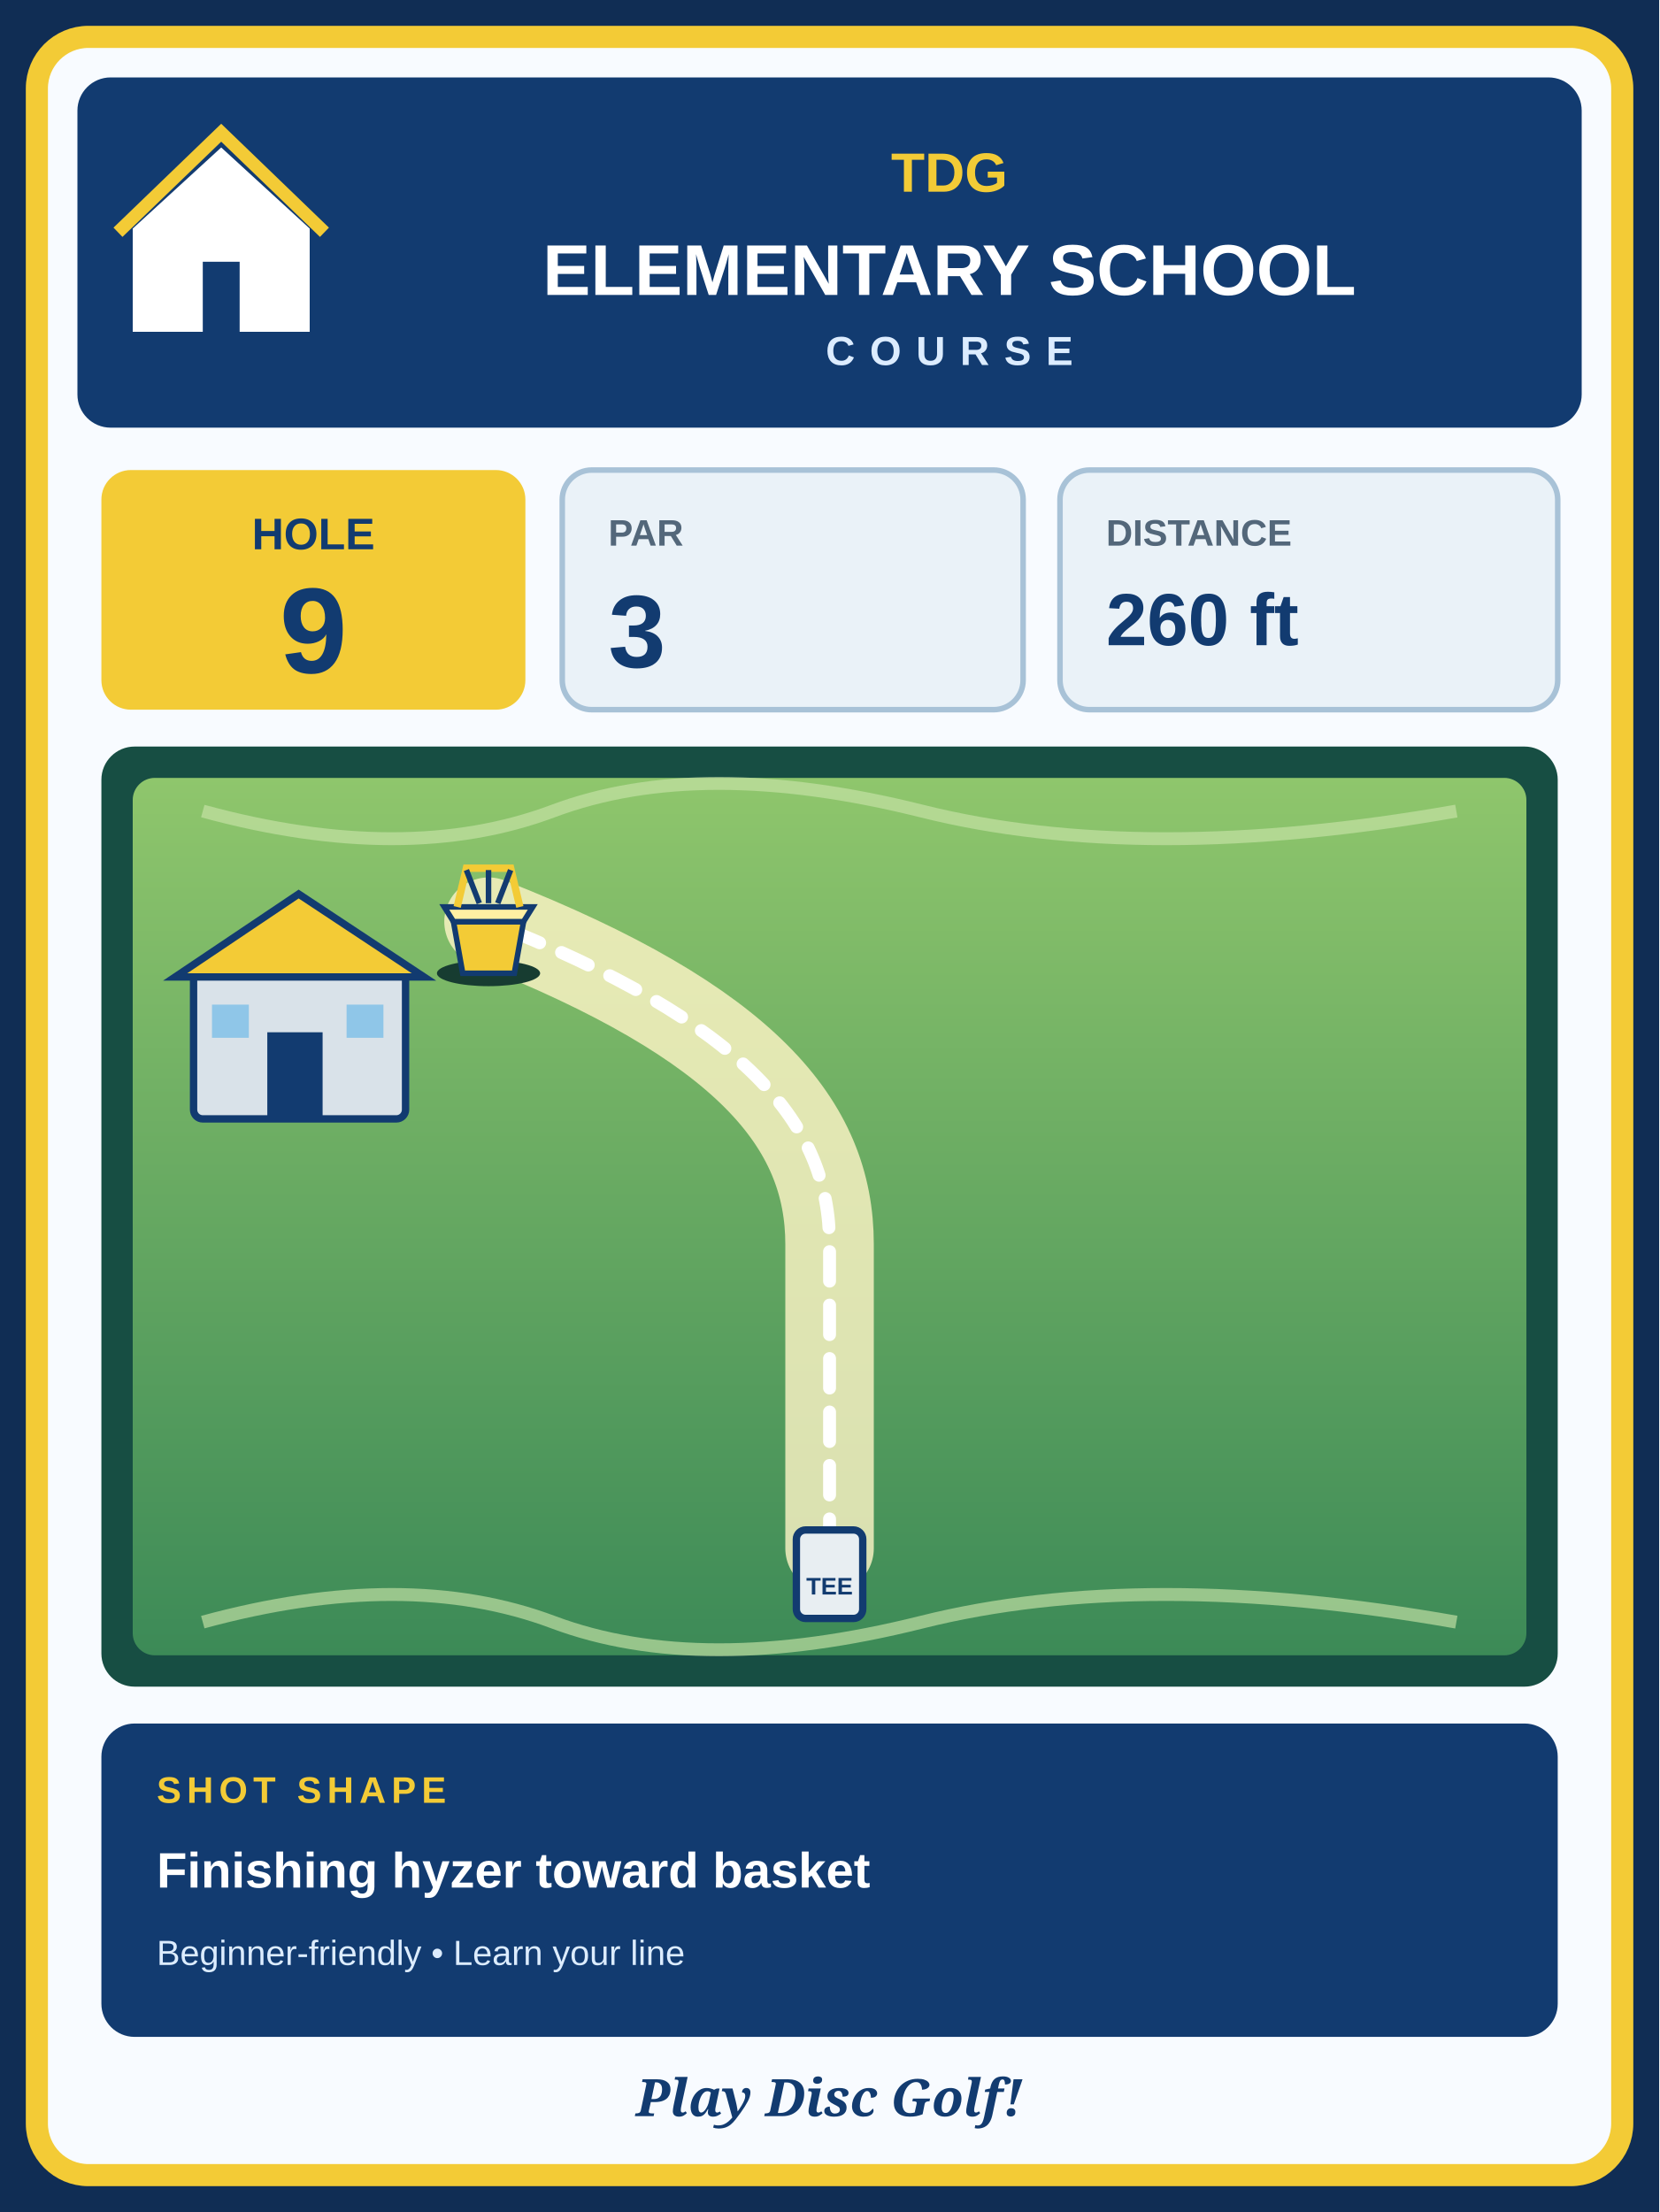
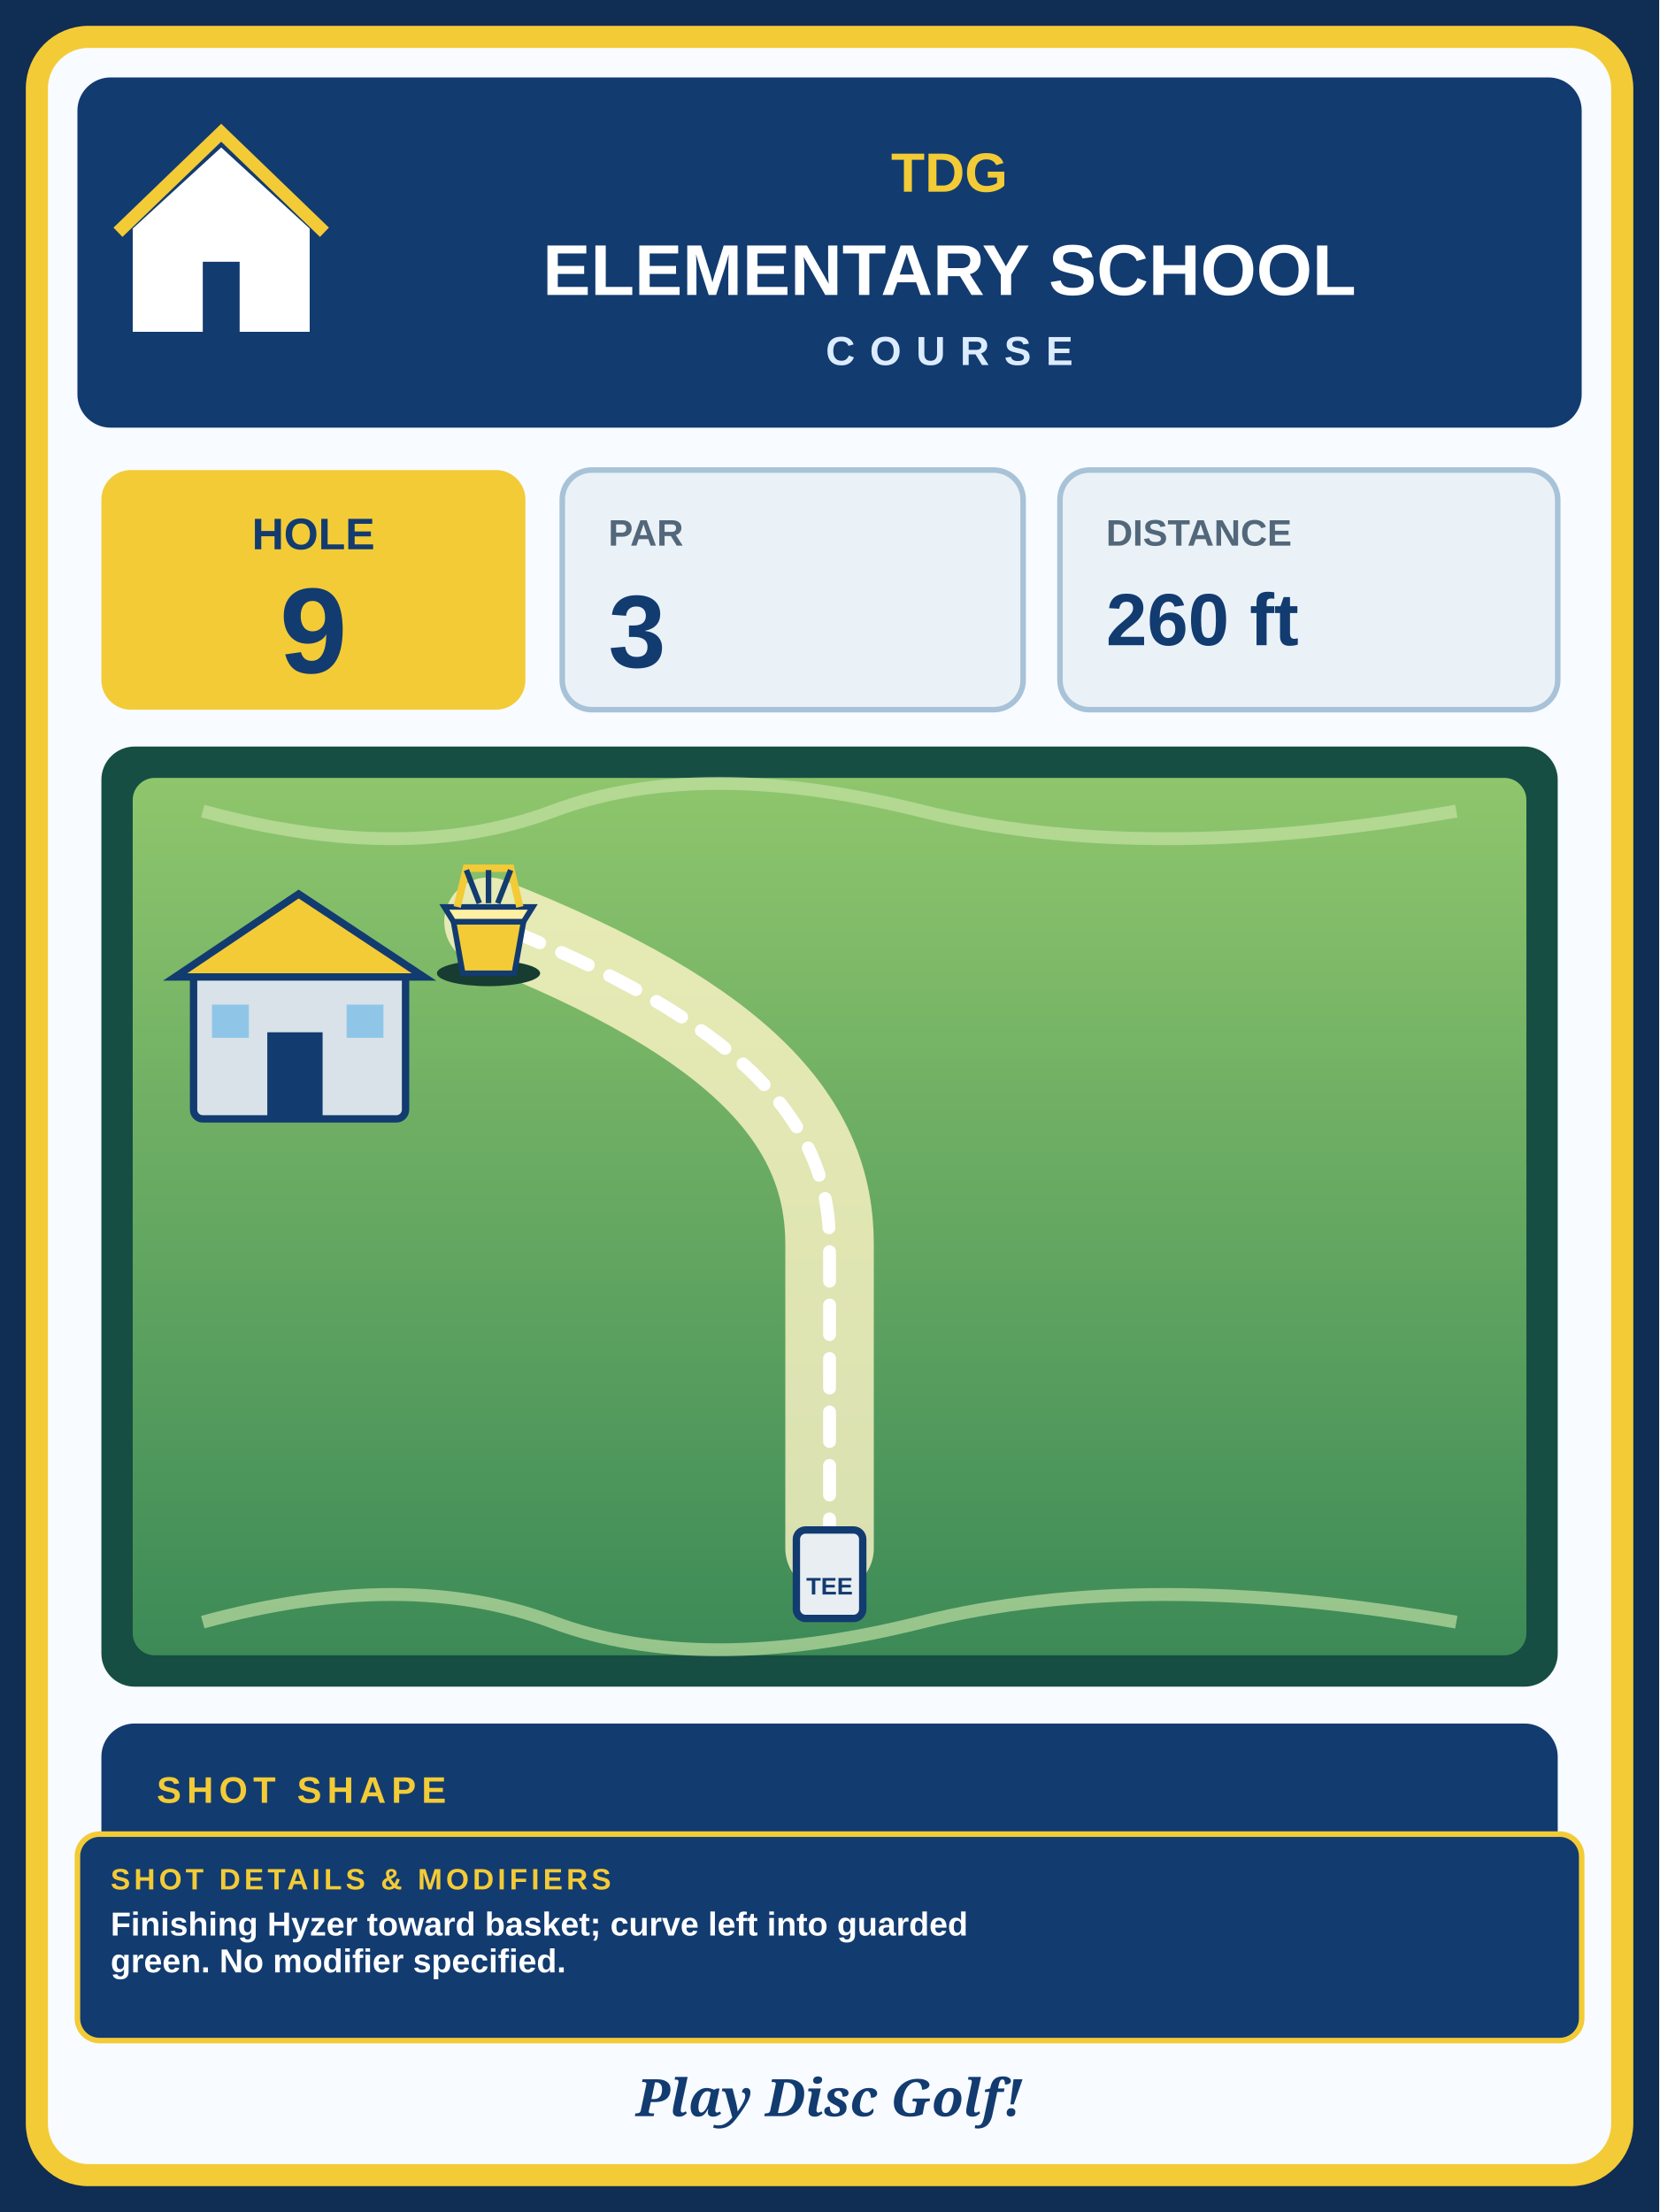
<svg xmlns="http://www.w3.org/2000/svg" viewBox="0 0 900 1200">
  <defs>
    <linearGradient id="sky" x2="0" y2="1">
      <stop stop-color="#eef7ff" />
      <stop offset="1" stop-color="#d5e9f5" />
    </linearGradient>
    <linearGradient id="field" x2="0" y2="1">
      <stop stop-color="#8fc66c" />
      <stop offset="1" stop-color="#3c8a57" />
    </linearGradient>
  </defs>
  <rect width="900" height="1200" fill="#102d54" />
  <rect x="20" y="20" width="860" height="1160" rx="28" fill="#f8fbff" stroke="#f3cb36" stroke-width="12" />
  <rect x="42" y="42" width="816" height="190" rx="18" fill="#123b70" />
  <g transform="translate(72 72)" fill="#fff">
    <path d="M0 52 L48 8 L96 52 V108 H0Z" />
    <rect x="38" y="70" width="20" height="38" fill="#123b70" />
    <path d="M-8 54 L48 0 L104 54" fill="none" stroke="#f3cb36" stroke-width="7" />
  </g>
  <text x="515" y="104" text-anchor="middle" font-family="Arial,sans-serif" font-size="30" font-weight="900" fill="#f3cb36">TDG</text>
  <text x="515" y="160" text-anchor="middle" font-family="Arial,sans-serif" font-size="39" font-weight="900" fill="#fff">ELEMENTARY SCHOOL</text>
  <text x="515" y="198" text-anchor="middle" font-family="Arial,sans-serif" font-size="22" font-weight="800" letter-spacing="8" fill="#dcecff">COURSE</text>
  <rect x="55" y="255" width="230" height="130" rx="16" fill="#f3cb36" />
  <text x="170" y="298" text-anchor="middle" font-family="Arial" font-size="24" font-weight="900" fill="#123b70">HOLE</text>
  <text x="170" y="365" text-anchor="middle" font-family="Arial" font-size="66" font-weight="900" fill="#123b70">9</text>
  <rect x="305" y="255" width="250" height="130" rx="16" fill="#eaf2f8" stroke="#a8c2d7" stroke-width="3" />
  <text x="330" y="296" font-family="Arial" font-size="20" font-weight="800" fill="#53677a">PAR</text>
  <text x="330" y="362" font-family="Arial" font-size="56" font-weight="900" fill="#123b70">3</text>
  <rect x="575" y="255" width="270" height="130" rx="16" fill="#eaf2f8" stroke="#a8c2d7" stroke-width="3" />
  <text x="600" y="296" font-family="Arial" font-size="20" font-weight="800" fill="#53677a">DISTANCE</text>
  <text x="600" y="350" font-family="Arial" font-size="40" font-weight="900" fill="#123b70">260 ft</text>
  <rect x="55" y="405" width="790" height="510" rx="18" fill="#174e43" />
  <rect x="72" y="422" width="756" height="476" rx="12" fill="url(#field)" />
  <path d="M110 440 Q220 470 300 440 T500 440 T790 440 M110 880 Q220 850 300 880 T500 880 T790 880" fill="none" stroke="#c7e3a8" stroke-width="7" opacity=".65" />
  <path d="M450 840 L450 675 C450 610 405 555 265 500" transform="translate(0 0)" fill="none" stroke="#fff5c7" stroke-width="48" stroke-linecap="round" stroke-linejoin="round" opacity=".8" />
  <path d="M450 840 L450 675 C450 610 405 555 265 500" fill="none" stroke="#fff" stroke-width="7" stroke-dasharray="16 13" stroke-linecap="round" stroke-linejoin="round" />
  <g>
    <rect x="105" y="525" width="115" height="82" rx="5" fill="#d9e2e9" stroke="#123b70" stroke-width="4" />
    <path d="M95 530 L162 485 L230 530Z" fill="#f3cb36" stroke="#123b70" stroke-width="4" />
    <rect x="145" y="560" width="30" height="47" fill="#123b70" />
    <rect x="115" y="545" width="20" height="18" fill="#8fc6e8" />
    <rect x="188" y="545" width="20" height="18" fill="#8fc6e8" />
  </g>
  <rect x="432" y="830" width="36" height="48" rx="5" fill="#e8eef2" stroke="#123b70" stroke-width="4" />
  <text x="450" y="865" text-anchor="middle" font-family="Arial" font-size="13" font-weight="900" fill="#123b70">TEE</text>
  <g transform="translate(265 500)">
    <ellipse cx="0" cy="28" rx="28" ry="7" fill="#173c31" />
    <path d="M-19 0 H19 L14 28 H-14Z" fill="#f3cb36" stroke="#123b70" stroke-width="3" />
    <path d="M-24 -8 H24 L19 0 H-19Z" fill="#fff0a3" stroke="#123b70" stroke-width="3" />
    <path d="M-17 -8 L-12 -29 H12 L17 -8" fill="none" stroke="#f3cb36" stroke-width="4" />
    <path d="M-12 -28 L-5 -10 M0 -28 V-10 M12 -28 L5 -10" stroke="#123b70" stroke-width="3" />
  </g>
  <rect x="55" y="935" width="790" height="170" rx="18" fill="#123b70" />
  <text x="85" y="978" font-family="Arial" font-size="20" font-weight="900" letter-spacing="3" fill="#f3cb36">SHOT SHAPE</text>
  <text x="85" y="1024" font-family="Arial" font-size="27" font-weight="900" fill="#fff">Finishing hyzer toward basket</text>
  <text x="85" y="1066" font-family="Arial" font-size="19" fill="#dcecff">Beginner-friendly • Learn your line</text>
  <text x="450" y="1148" text-anchor="middle" font-family="Georgia,serif" font-size="28" font-weight="bold" font-style="italic" fill="#123b70">Play Disc Golf!</text>
+   <g id="complete-hole-details">
+     <rect x="42" y="995" width="816" height="112" rx="12" fill="#123b70" stroke="#f3cb36" stroke-width="3" />
+     <text x="60" y="1025" font-family="Arial,sans-serif" font-size="16" font-weight="900" letter-spacing="2" fill="#f3cb36">SHOT DETAILS &amp; MODIFIERS</text>
+     <text x="60" y="1050" font-family="Arial,sans-serif" font-size="18" font-weight="900" fill="#fff">Finishing Hyzer toward basket; curve left into guarded</text>
+     <text x="60" y="1070" font-family="Arial,sans-serif" font-size="18" font-weight="700" fill="#fff">green. No modifier specified.</text>
+   </g>
</svg>
